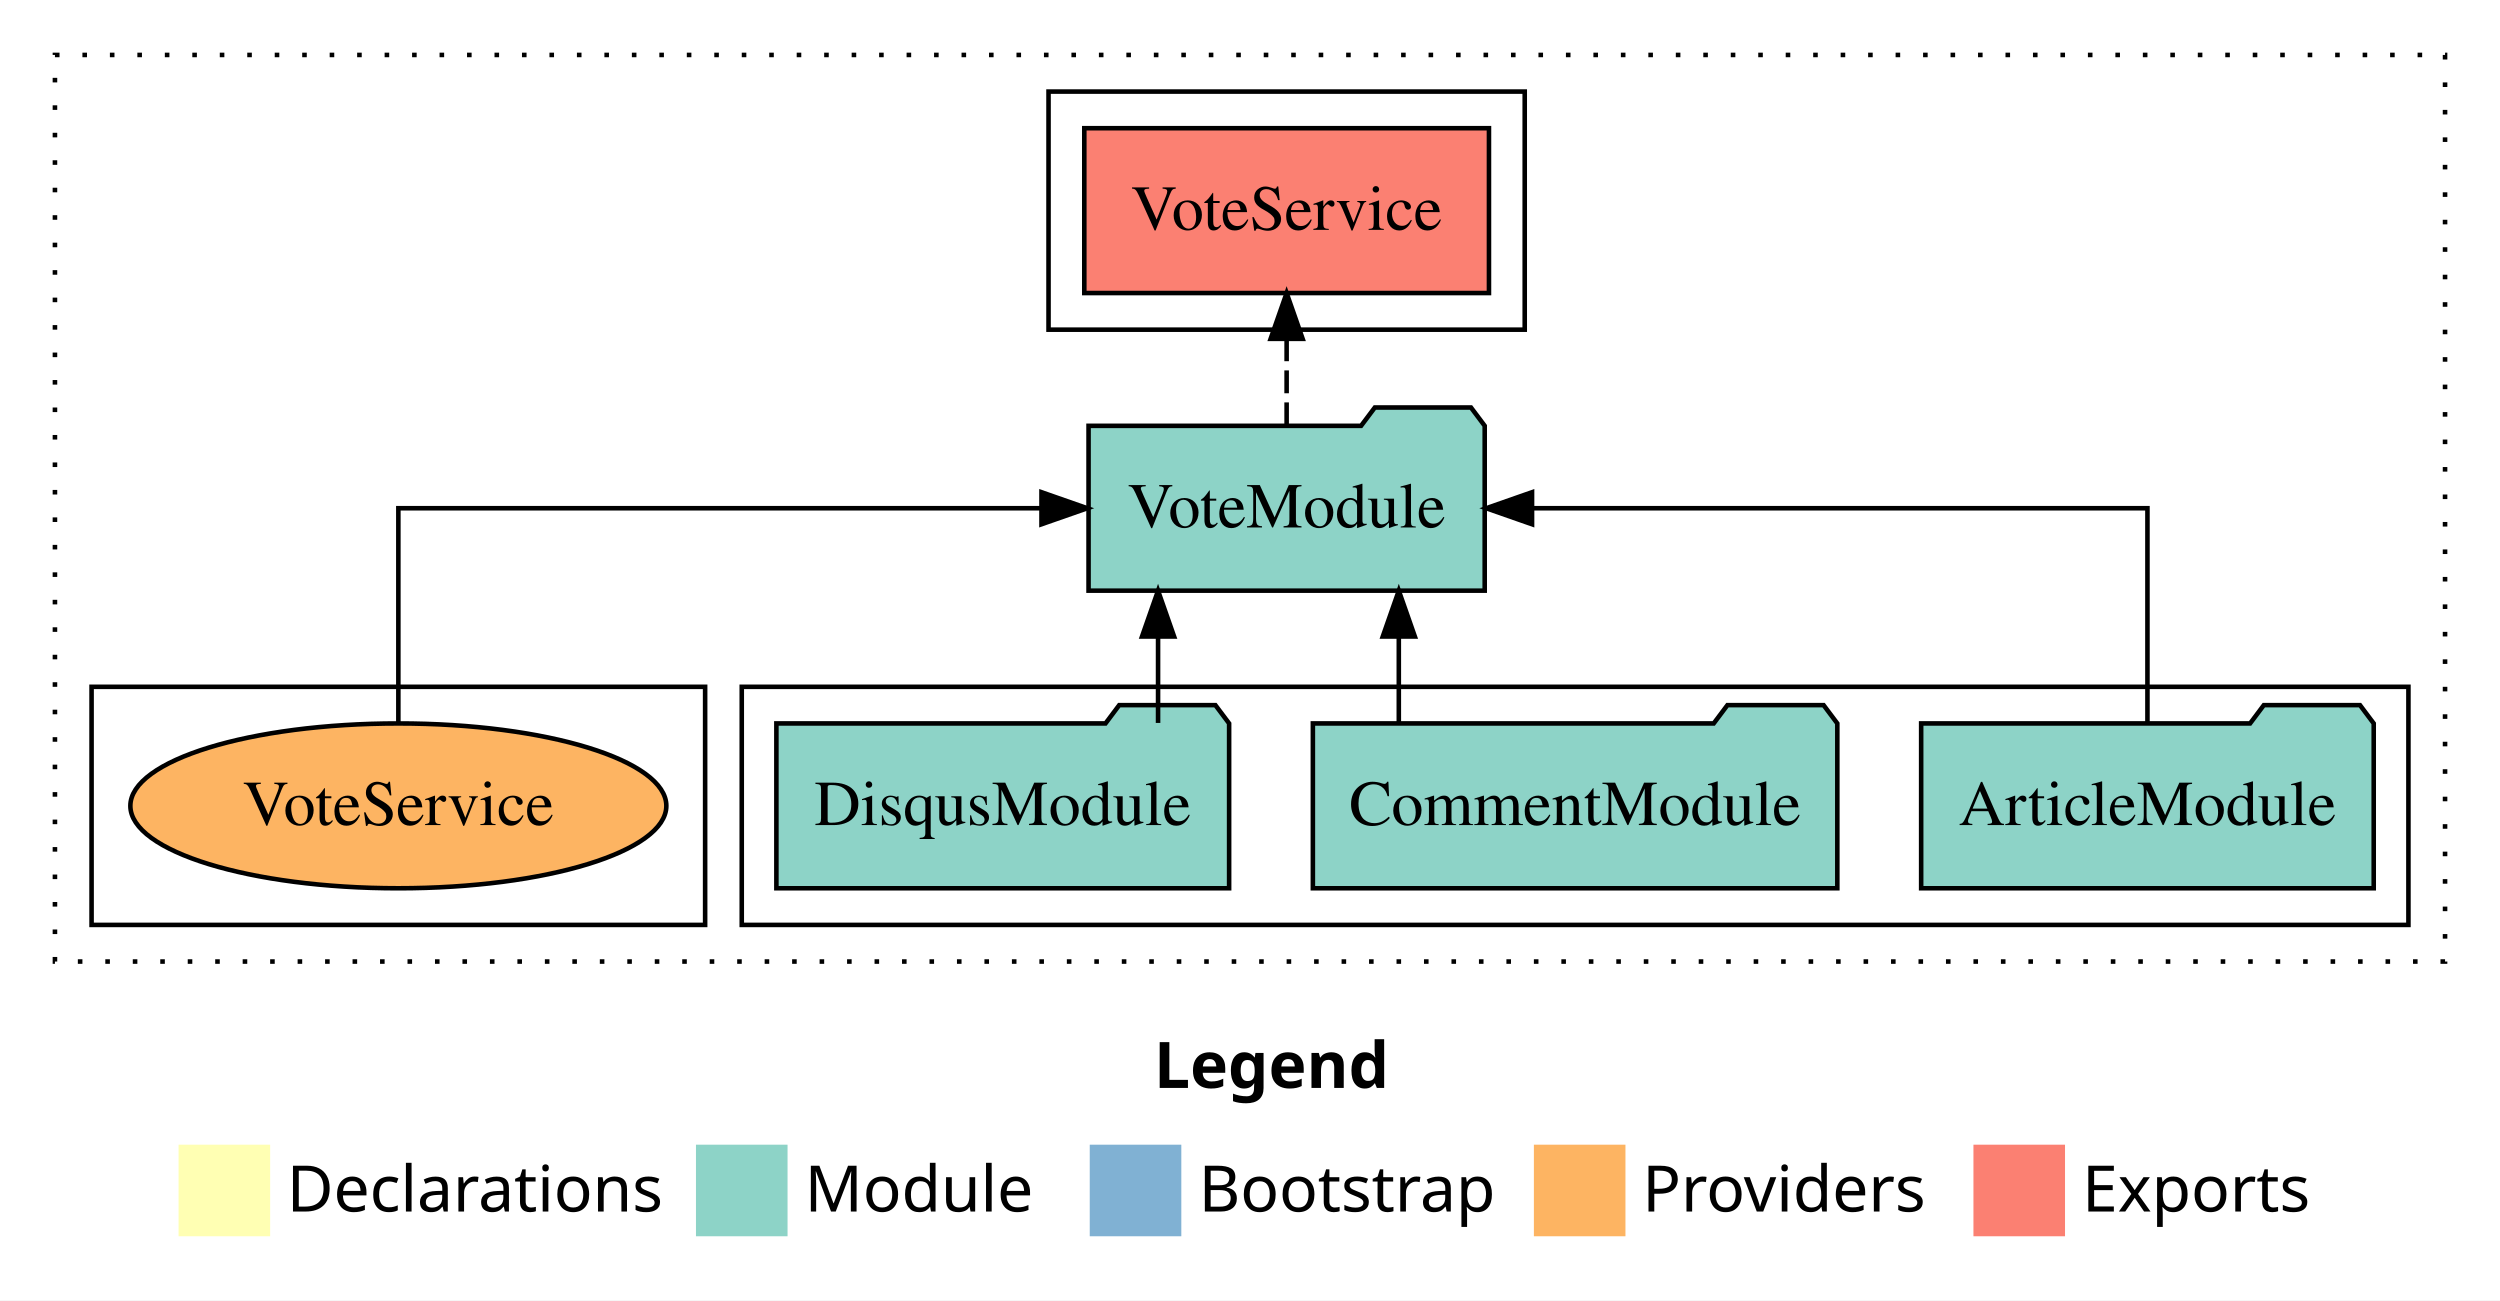
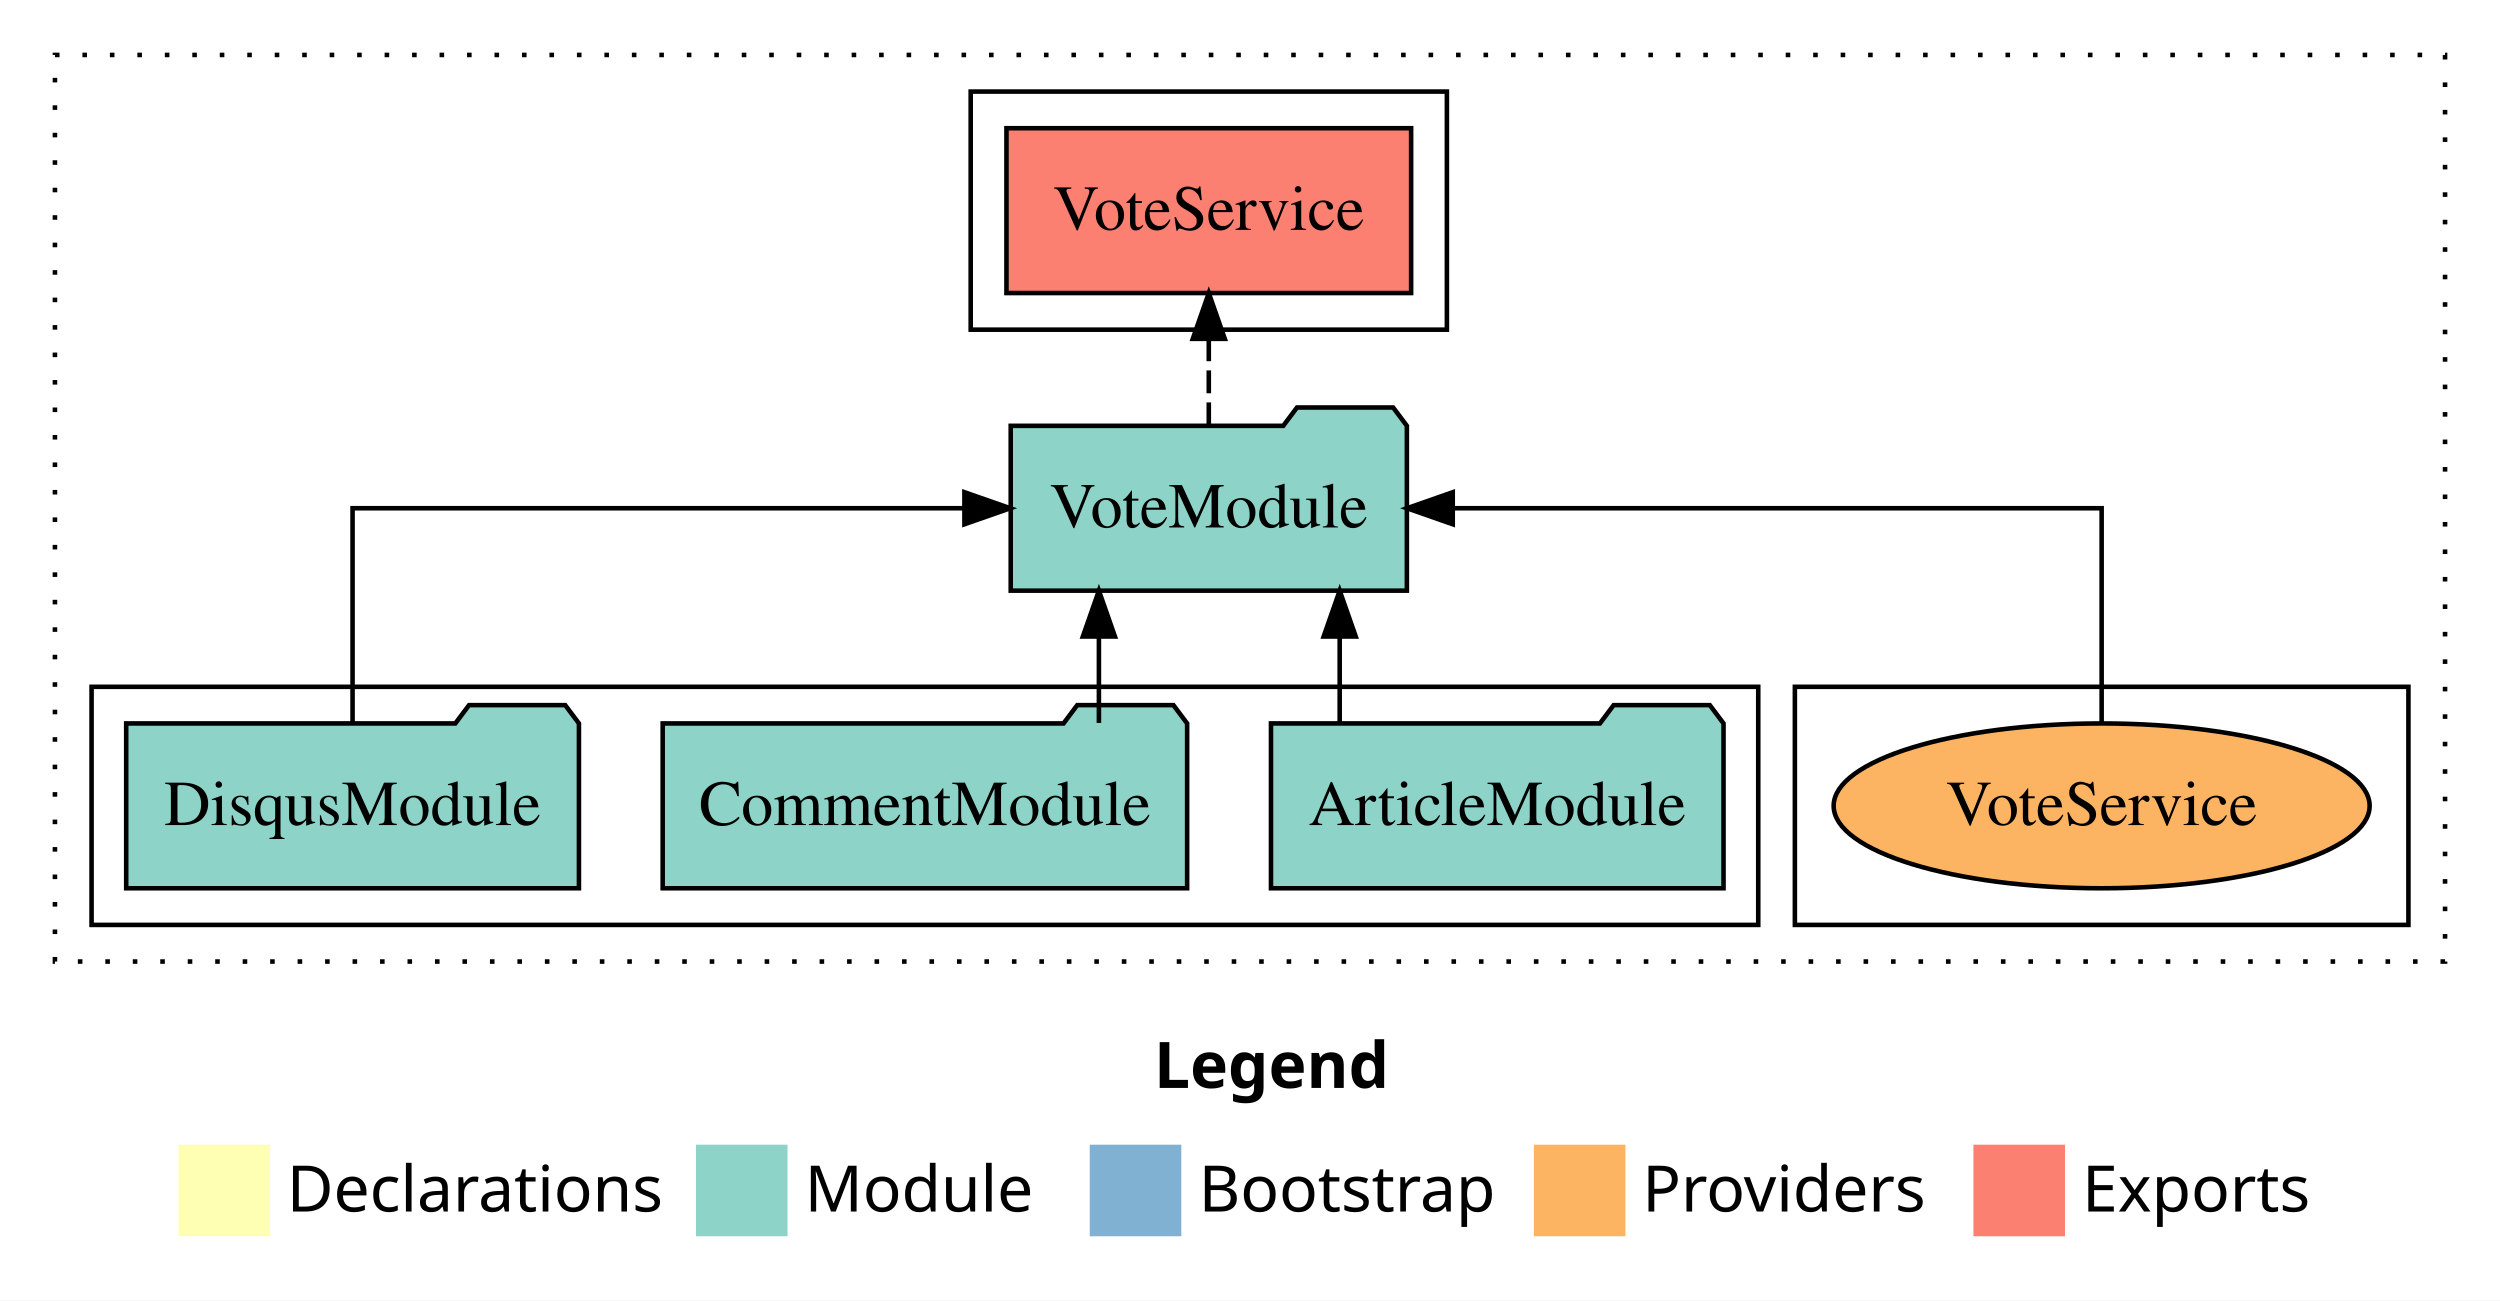
<svg xmlns="http://www.w3.org/2000/svg" width="546pt" height="284pt" viewBox="0.00 0.00 546.00 284.00">
  <g id="graph0" class="graph" transform="scale(1 1) rotate(0) translate(4 280)">
    <polygon fill="white" stroke="transparent" points="-4,4 -4,-280 542,-280 542,4 -4,4" />
    <text text-anchor="start" x="248.01" y="-42.4" font-family="Times-12" font-weight="bold" font-size="14.00">Legend</text>
    <polygon fill="#ffffb3" stroke="transparent" points="35,-10 35,-30 55,-30 55,-10 35,-10" />
    <text text-anchor="start" x="58.63" y="-15.4" font-family="Times-12" font-size="14.00">  Declarations</text>
    <polygon fill="#8dd3c7" stroke="transparent" points="148,-10 148,-30 168,-30 168,-10 148,-10" />
    <text text-anchor="start" x="171.73" y="-15.4" font-family="Times-12" font-size="14.00">  Module</text>
    <polygon fill="#80b1d3" stroke="transparent" points="234,-10 234,-30 254,-30 254,-10 234,-10" />
    <text text-anchor="start" x="257.78" y="-15.4" font-family="Times-12" font-size="14.00">  Bootstrap</text>
    <polygon fill="#fdb462" stroke="transparent" points="331,-10 331,-30 351,-30 351,-10 331,-10" />
    <text text-anchor="start" x="354.67" y="-15.4" font-family="Times-12" font-size="14.00">  Providers</text>
    <polygon fill="#fb8072" stroke="transparent" points="427,-10 427,-30 447,-30 447,-10 427,-10" />
    <text text-anchor="start" x="450.73" y="-15.4" font-family="Times-12" font-size="14.00">  Exports</text>
    <g id="clust1" class="cluster">
      <polygon fill="none" stroke="black" stroke-dasharray="1,5" points="8,-70 8,-268 530,-268 530,-70 8,-70" />
    </g>
-     <g id="clust3" class="cluster">
-       <polygon fill="none" stroke="black" points="158,-78 158,-130 522,-130 522,-78 158,-78" />
-     </g>
    <g id="clust4" class="cluster">
-       <polygon fill="none" stroke="black" points="225,-208 225,-260 329,-260 329,-208 225,-208" />
+       <polygon fill="none" stroke="black" points="208,-208 208,-260 312,-260 312,-208 208,-208" />
    </g>
    <g id="clust6" class="cluster">
-       <polygon fill="none" stroke="black" points="16,-78 16,-130 150,-130 150,-78 16,-78" />
+       <polygon fill="none" stroke="black" points="388,-78 388,-130 522,-130 522,-78 388,-78" />
+     </g>
+     <g id="clust3" class="cluster">
+       <polygon fill="none" stroke="black" points="16,-78 16,-130 380,-130 380,-78 16,-78" />
    </g>
    <g id="node1" class="node">
-       <polygon fill="#8dd3c7" stroke="black" points="514.42,-122 511.42,-126 490.42,-126 487.42,-122 415.58,-122 415.58,-86 514.42,-86 514.42,-122" />
-       <text text-anchor="middle" x="465" y="-99.8" font-family="Times,serif" font-size="14.00">ArticleModule</text>
+       <polygon fill="#8dd3c7" stroke="black" points="372.42,-122 369.42,-126 348.42,-126 345.42,-122 273.58,-122 273.58,-86 372.42,-86 372.42,-122" />
+       <text text-anchor="middle" x="323" y="-99.8" font-family="Times,serif" font-size="14.00">ArticleModule</text>
    </g>
    <g id="node4" class="node">
-       <polygon fill="#8dd3c7" stroke="black" points="320.26,-187 317.26,-191 296.26,-191 293.26,-187 233.74,-187 233.74,-151 320.26,-151 320.26,-187" />
-       <text text-anchor="middle" x="277" y="-164.8" font-family="Times,serif" font-size="14.00">VoteModule</text>
+       <polygon fill="#8dd3c7" stroke="black" points="303.26,-187 300.26,-191 279.26,-191 276.26,-187 216.74,-187 216.74,-151 303.26,-151 303.26,-187" />
+       <text text-anchor="middle" x="260" y="-164.8" font-family="Times,serif" font-size="14.00">VoteModule</text>
    </g>
    <g id="edge1" class="edge">
-       <path fill="none" stroke="black" d="M465,-122.11C465,-141.34 465,-169 465,-169 465,-169 330.6,-169 330.6,-169" />
-       <polygon fill="black" stroke="black" points="330.6,-165.5 320.6,-169 330.6,-172.5 330.6,-165.5" />
+       <path fill="none" stroke="black" d="M288.59,-122.11C288.59,-122.11 288.59,-140.99 288.59,-140.99" />
+       <polygon fill="black" stroke="black" points="285.09,-140.99 288.59,-150.99 292.09,-140.99 285.09,-140.99" />
    </g>
    <g id="node2" class="node">
-       <polygon fill="#8dd3c7" stroke="black" points="397.27,-122 394.27,-126 373.27,-126 370.27,-122 282.73,-122 282.73,-86 397.27,-86 397.27,-122" />
-       <text text-anchor="middle" x="340" y="-99.8" font-family="Times,serif" font-size="14.00">CommentModule</text>
+       <polygon fill="#8dd3c7" stroke="black" points="255.27,-122 252.27,-126 231.27,-126 228.27,-122 140.73,-122 140.73,-86 255.27,-86 255.27,-122" />
+       <text text-anchor="middle" x="198" y="-99.8" font-family="Times,serif" font-size="14.00">CommentModule</text>
    </g>
    <g id="edge2" class="edge">
-       <path fill="none" stroke="black" d="M301.5,-122.11C301.5,-122.11 301.5,-140.99 301.5,-140.99" />
-       <polygon fill="black" stroke="black" points="298,-140.99 301.5,-150.99 305,-140.99 298,-140.99" />
+       <path fill="none" stroke="black" d="M236,-122.11C236,-122.11 236,-140.99 236,-140.99" />
+       <polygon fill="black" stroke="black" points="232.5,-140.99 236,-150.99 239.5,-140.99 232.5,-140.99" />
    </g>
    <g id="node3" class="node">
-       <polygon fill="#8dd3c7" stroke="black" points="264.44,-122 261.44,-126 240.44,-126 237.44,-122 165.56,-122 165.56,-86 264.44,-86 264.44,-122" />
-       <text text-anchor="middle" x="215" y="-99.8" font-family="Times,serif" font-size="14.00">DisqusModule</text>
+       <polygon fill="#8dd3c7" stroke="black" points="122.44,-122 119.44,-126 98.44,-126 95.44,-122 23.56,-122 23.56,-86 122.44,-86 122.44,-122" />
+       <text text-anchor="middle" x="73" y="-99.8" font-family="Times,serif" font-size="14.00">DisqusModule</text>
    </g>
    <g id="edge3" class="edge">
-       <path fill="none" stroke="black" d="M248.92,-122.11C248.92,-122.11 248.92,-140.99 248.92,-140.99" />
-       <polygon fill="black" stroke="black" points="245.42,-140.99 248.92,-150.99 252.42,-140.99 245.42,-140.99" />
+       <path fill="none" stroke="black" d="M73,-122.11C73,-141.34 73,-169 73,-169 73,-169 206.63,-169 206.63,-169" />
+       <polygon fill="black" stroke="black" points="206.63,-172.5 216.63,-169 206.63,-165.5 206.63,-172.5" />
    </g>
    <g id="node5" class="node">
-       <polygon fill="#fb8072" stroke="black" points="321.19,-252 232.81,-252 232.81,-216 321.19,-216 321.19,-252" />
-       <text text-anchor="middle" x="277" y="-229.8" font-family="Times,serif" font-size="14.00">VoteService </text>
+       <polygon fill="#fb8072" stroke="black" points="304.19,-252 215.81,-252 215.81,-216 304.19,-216 304.19,-252" />
+       <text text-anchor="middle" x="260" y="-229.8" font-family="Times,serif" font-size="14.00">VoteService </text>
    </g>
    <g id="edge4" class="edge">
-       <path fill="none" stroke="black" stroke-dasharray="5,2" d="M277,-187.11C277,-187.11 277,-205.99 277,-205.99" />
-       <polygon fill="black" stroke="black" points="273.5,-205.99 277,-215.99 280.5,-205.99 273.5,-205.99" />
+       <path fill="none" stroke="black" stroke-dasharray="5,2" d="M260,-187.11C260,-187.11 260,-205.99 260,-205.99" />
+       <polygon fill="black" stroke="black" points="256.5,-205.99 260,-215.99 263.5,-205.99 256.5,-205.99" />
    </g>
    <g id="node6" class="node">
-       <ellipse fill="#fdb462" stroke="black" cx="83" cy="-104" rx="58.53" ry="18" />
-       <text text-anchor="middle" x="83" y="-99.8" font-family="Times,serif" font-size="14.00">VoteService</text>
+       <ellipse fill="#fdb462" stroke="black" cx="455" cy="-104" rx="58.53" ry="18" />
+       <text text-anchor="middle" x="455" y="-99.8" font-family="Times,serif" font-size="14.00">VoteService</text>
    </g>
    <g id="edge5" class="edge">
-       <path fill="none" stroke="black" d="M83,-122.11C83,-141.34 83,-169 83,-169 83,-169 223.46,-169 223.46,-169" />
-       <polygon fill="black" stroke="black" points="223.46,-172.5 233.46,-169 223.46,-165.5 223.46,-172.5" />
+       <path fill="none" stroke="black" d="M455,-122.11C455,-141.34 455,-169 455,-169 455,-169 313.28,-169 313.28,-169" />
+       <polygon fill="black" stroke="black" points="313.28,-165.5 303.28,-169 313.28,-172.5 313.28,-165.5" />
    </g>
  </g>
</svg>
